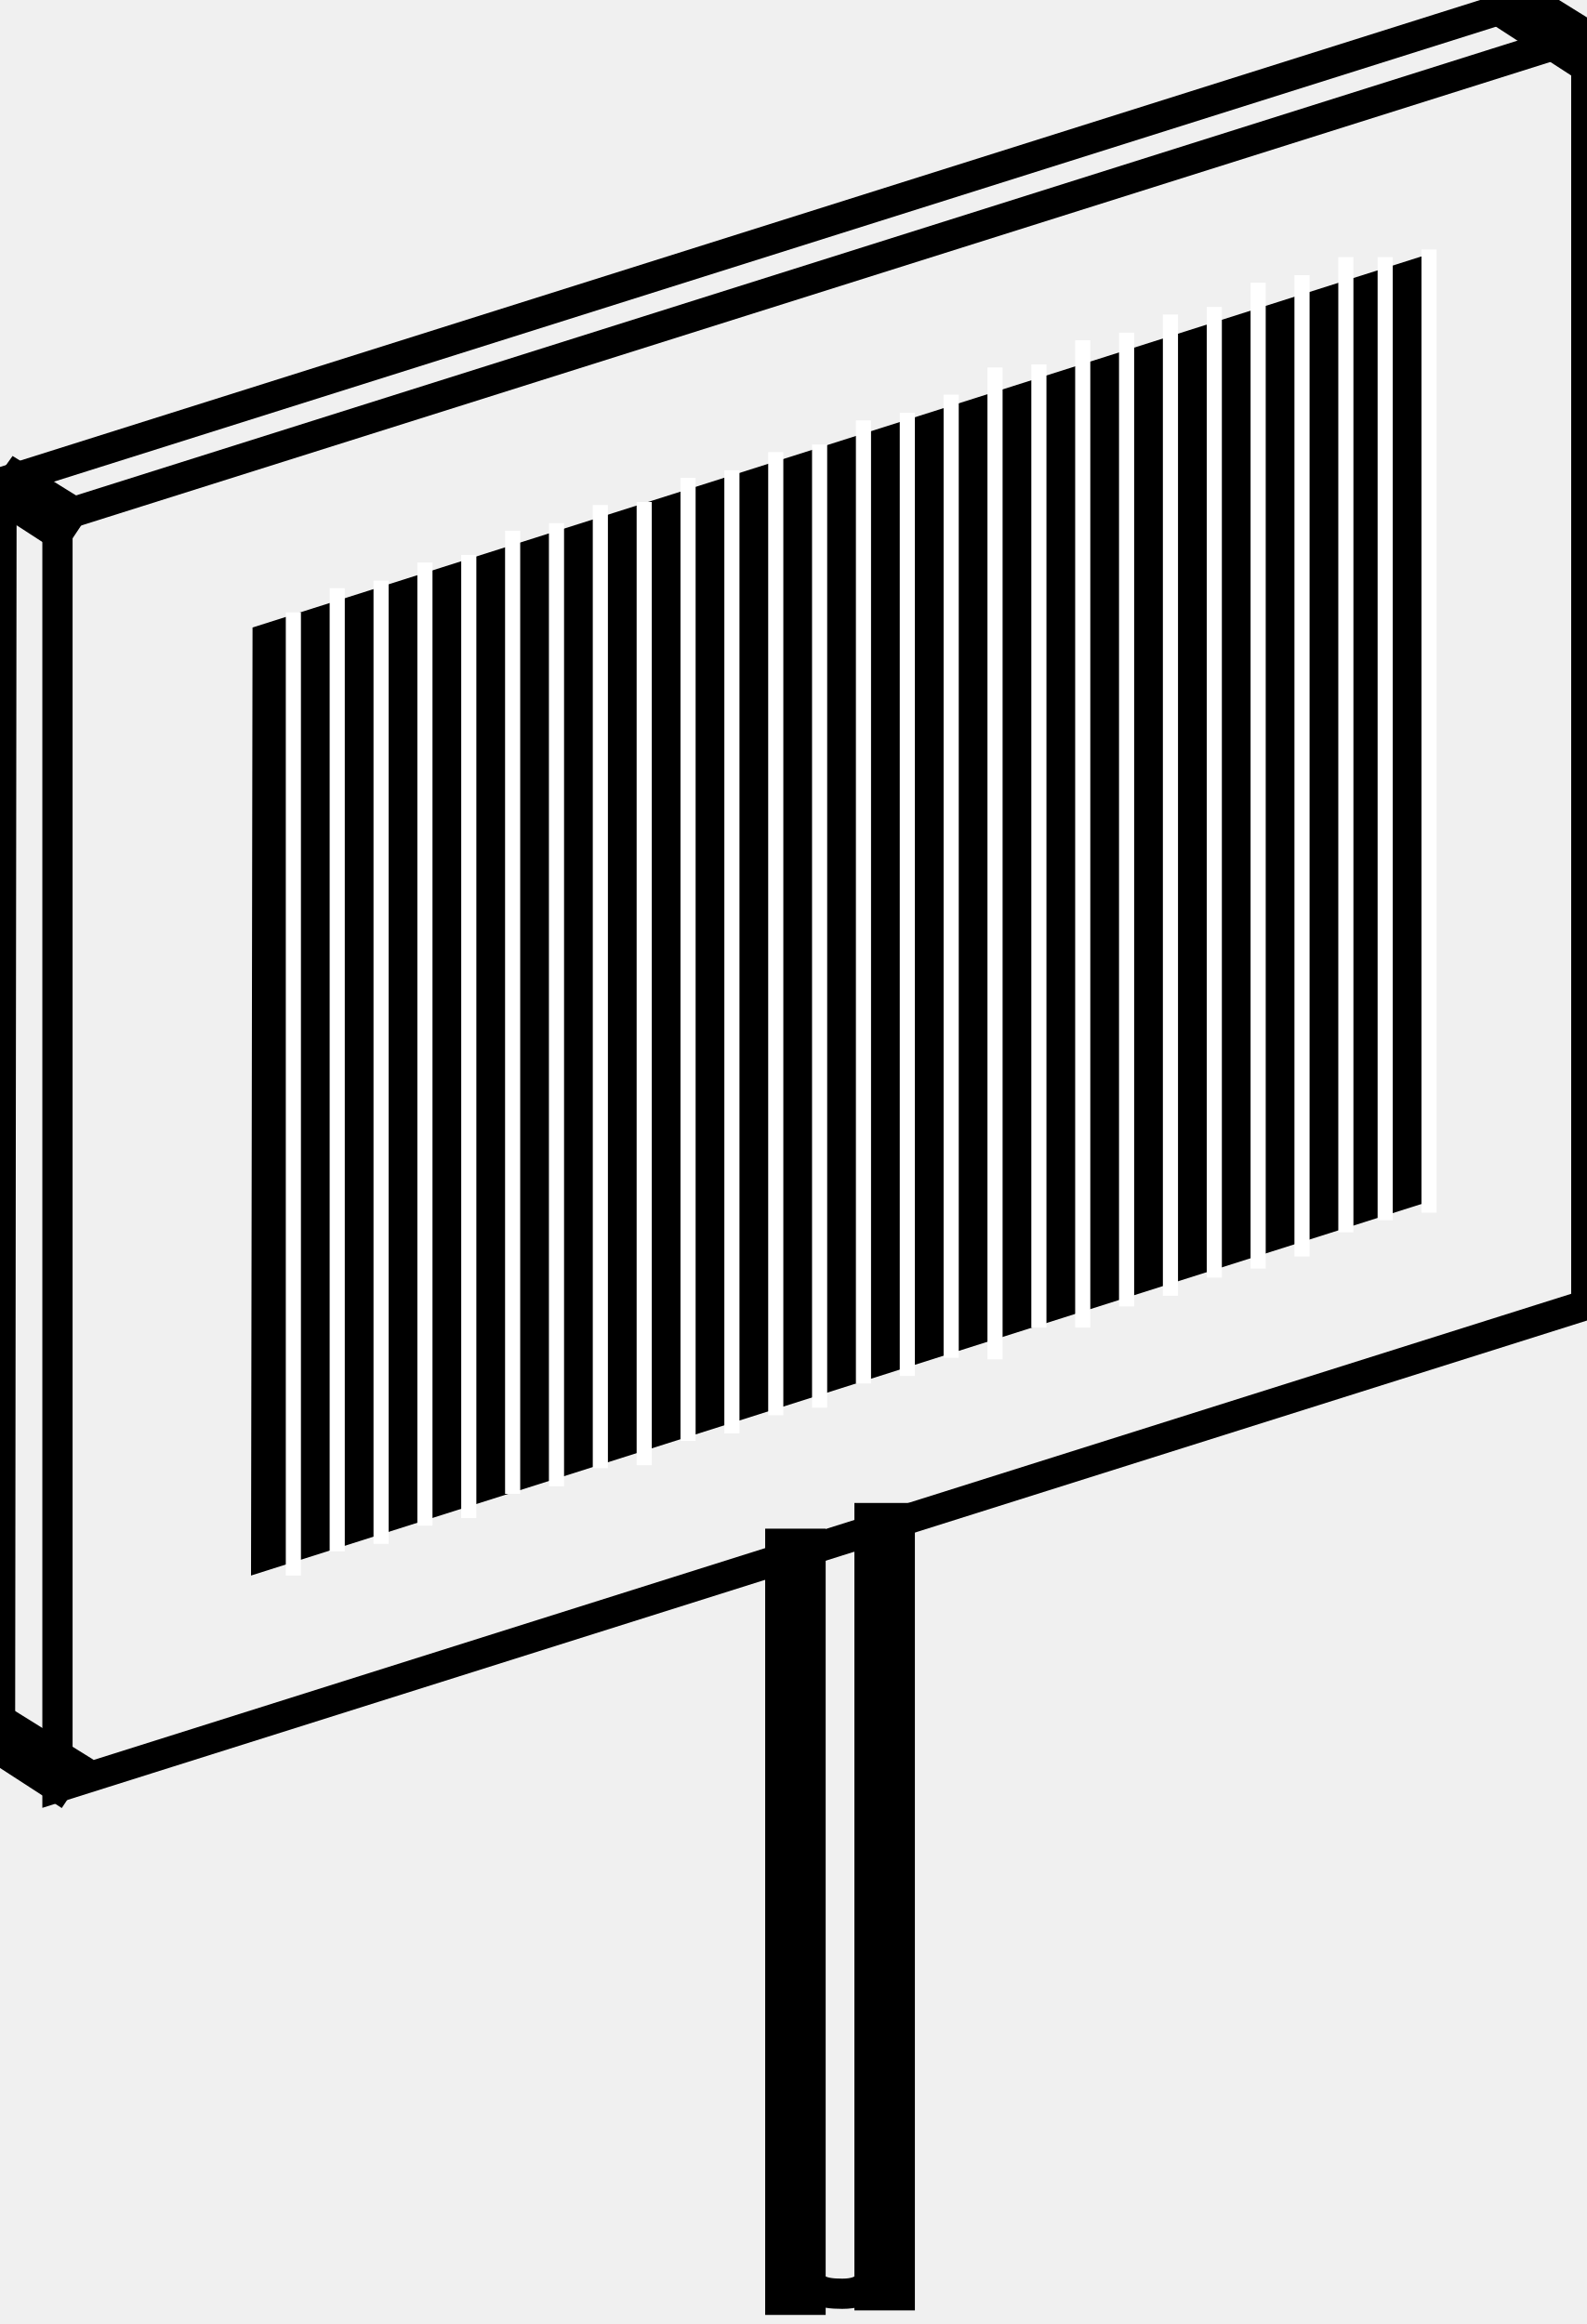
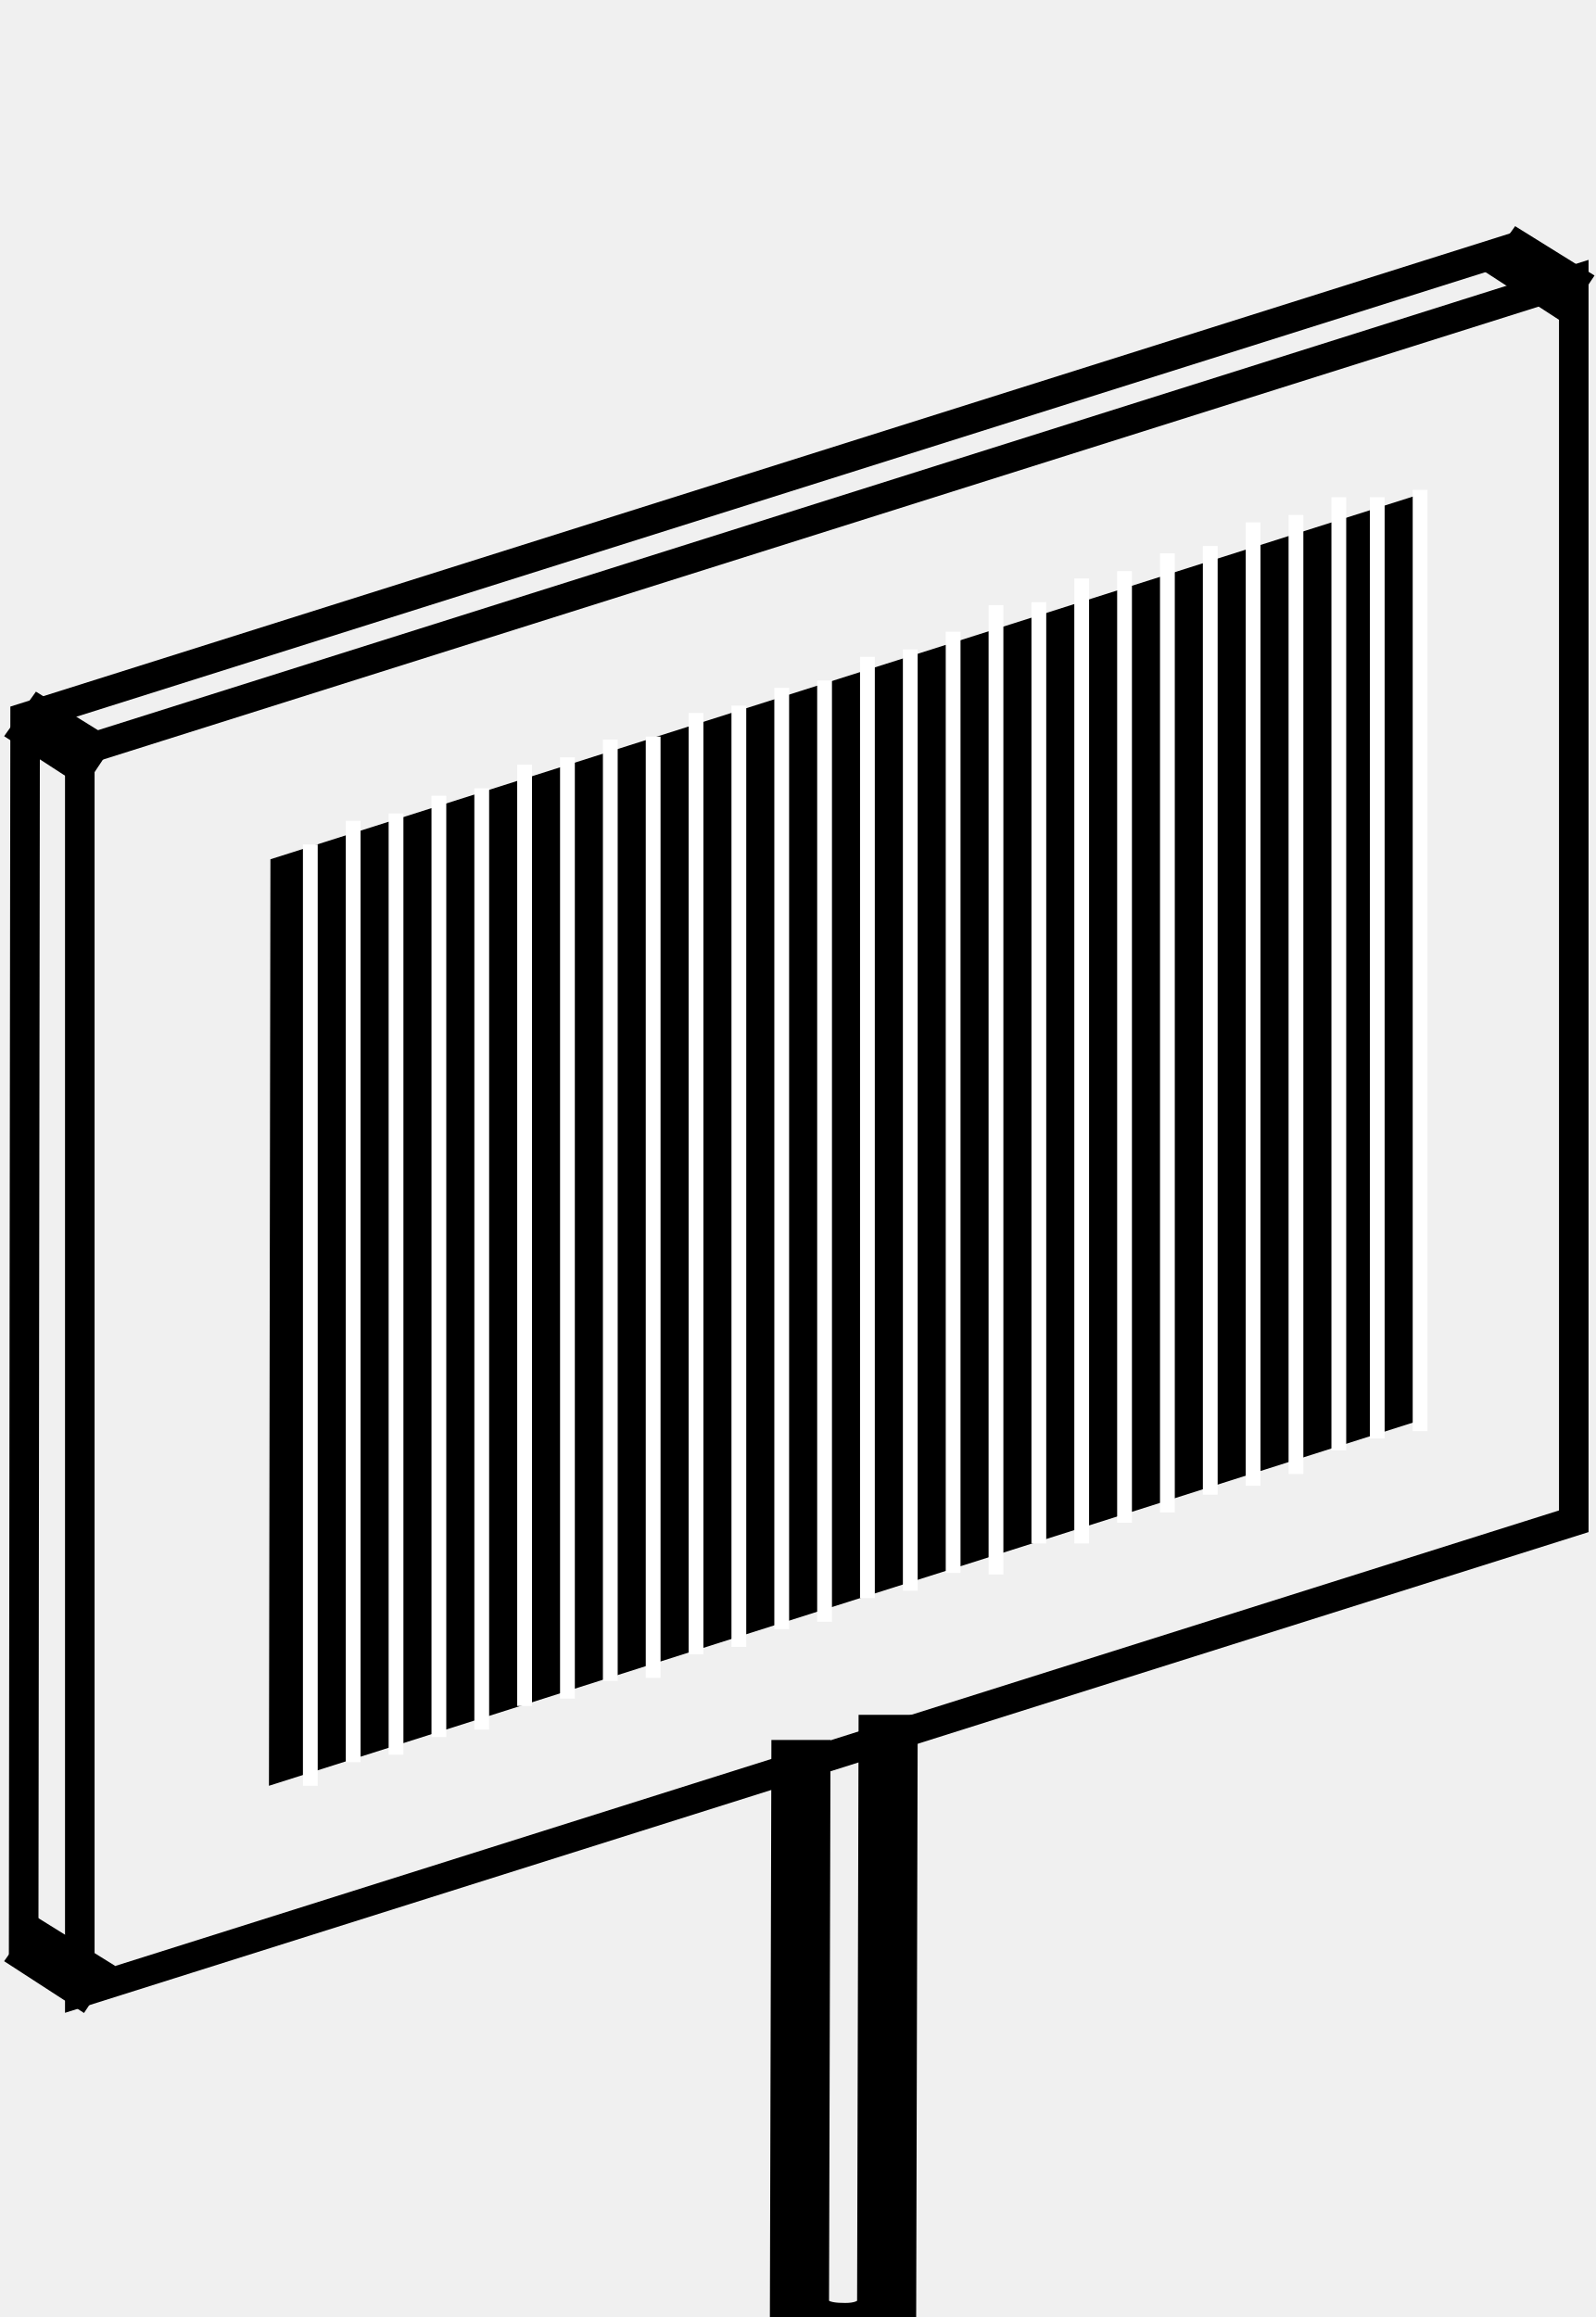
- <svg xmlns="http://www.w3.org/2000/svg" id="组_1" data-name="组 1" width="1049" height="1537" viewBox="0 0 1049 1537">
+ <svg xmlns="http://www.w3.org/2000/svg" id="组_1" data-name="组 1" width="1080" height="1568" viewBox="0 0 1080 1568">
  <defs>
    <style>
      .cls-1 {
        fill: none;
        stroke: #000;
        stroke-width: 20px;
      }

      .cls-1, .cls-2, .cls-3 {
        fill-rule: evenodd;
      }

      .cls-3 {
        fill: #fff;
      }
    </style>
  </defs>
-   <path id="矩形_1" data-name="矩形 1" class="cls-1" d="M38,342L1049,23V863L38,1182V342Z" />
-   <path id="矩形_1_拷贝" data-name="矩形 1 拷贝" class="cls-1" d="M0,1158c-0.048-30.01,1-839,1-839L1012,0" />
-   <path id="形状_4" data-name="形状 4" class="cls-1" d="M1002,14l10-14,37,23-10,15Z" />
-   <path id="形状_4_拷贝" data-name="形状 4 拷贝" class="cls-1" d="M1,329l10-14,37,23L38,353Z" />
-   <path id="形状_4_拷贝_2" data-name="形状 4 拷贝 2" class="cls-1" d="M1,1158l10-14,37,23-10,15Z" />
-   <path id="矩形_2" data-name="矩形 2" class="cls-2" d="M167,415L945,168l-1,627L166,1042Z" />
-   <path id="形状_5" data-name="形状 5" class="cls-3" d="M189,405h10v637H189V405Z" />
-   <path id="形状_5_拷贝" data-name="形状 5 拷贝" class="cls-3" d="M218,389h10v637H218V389Z" />
-   <path id="形状_5_拷贝_2" data-name="形状 5 拷贝 2" class="cls-3" d="M247,384h10v637H247V384Z" />
-   <path id="形状_5_拷贝_3" data-name="形状 5 拷贝 3" class="cls-3" d="M276,372h10v637H276V372Z" />
-   <path id="形状_5_拷贝_4" data-name="形状 5 拷贝 4" class="cls-3" d="M305,367h10v637H305V367Z" />
-   <path id="形状_5_拷贝_5" data-name="形状 5 拷贝 5" class="cls-3" d="M334,351h10V988H334V351Z" />
-   <path id="形状_5_拷贝_6" data-name="形状 5 拷贝 6" class="cls-3" d="M363,346h10V983H363V346Z" />
-   <path id="形状_5_拷贝_7" data-name="形状 5 拷贝 7" class="cls-3" d="M392,334h10V971H392V334Z" />
-   <path id="形状_5_拷贝_8" data-name="形状 5 拷贝 8" class="cls-3" d="M421,332h10V969H421V332Z" />
-   <path id="形状_5_拷贝_9" data-name="形状 5 拷贝 9" class="cls-3" d="M450,316h10V953H450V316Z" />
-   <path id="形状_5_拷贝_10" data-name="形状 5 拷贝 10" class="cls-3" d="M479,311h10V948H479V311Z" />
-   <path id="形状_5_拷贝_11" data-name="形状 5 拷贝 11" class="cls-3" d="M508,299h10V936H508V299Z" />
-   <path id="形状_5_拷贝_12" data-name="形状 5 拷贝 12" class="cls-3" d="M537,294h10V931H537V294Z" />
-   <path id="形状_5_拷贝_13" data-name="形状 5 拷贝 13" class="cls-3" d="M566,278h10V915H566V278Z" />
-   <path id="形状_5_拷贝_14" data-name="形状 5 拷贝 14" class="cls-3" d="M595,273h10V910H595V273Z" />
-   <path id="形状_5_拷贝_15" data-name="形状 5 拷贝 15" class="cls-3" d="M624,261h10V898H624V261Z" />
-   <path id="形状_5_拷贝_16" data-name="形状 5 拷贝 16" class="cls-3" d="M653,243h10V899H653V243Z" />
-   <path id="形状_5_拷贝_17" data-name="形状 5 拷贝 17" class="cls-3" d="M682,241h10V878H682V241Z" />
-   <path id="形状_5_拷贝_18" data-name="形状 5 拷贝 18" class="cls-3" d="M711,225h10V878H711V225Z" />
-   <path id="形状_5_拷贝_19" data-name="形状 5 拷贝 19" class="cls-3" d="M740,220h10V864H740V220Z" />
-   <path id="形状_5_拷贝_20" data-name="形状 5 拷贝 20" class="cls-3" d="M769,208h10V857H769V208Z" />
-   <path id="形状_5_拷贝_21" data-name="形状 5 拷贝 21" class="cls-3" d="M798,203h10V845H798V203Z" />
-   <path id="形状_5_拷贝_22" data-name="形状 5 拷贝 22" class="cls-3" d="M827,187h10V839H827V187Z" />
-   <path id="形状_5_拷贝_23" data-name="形状 5 拷贝 23" class="cls-3" d="M856,182h10V831H856V182Z" />
-   <path id="形状_5_拷贝_24" data-name="形状 5 拷贝 24" class="cls-3" d="M885,170h10V815H885V170Z" />
-   <path id="形状_5_拷贝_25" data-name="形状 5 拷贝 25" class="cls-3" d="M911,170h10V807H911V170Z" />
-   <path id="形状_5_拷贝_26" data-name="形状 5 拷贝 26" class="cls-3" d="M940,165h10V802H940V165Z" />
-   <path id="形状_6_拷贝" data-name="形状 6 拷贝" class="cls-1" d="M516,1021h20v500H516V1021Z" />
-   <path id="形状_6_拷贝_2" data-name="形状 6 拷贝 2" class="cls-1" d="M575,1004h20v514H575V1004Z" />
-   <path id="形状_6" data-name="形状 6" class="cls-1" d="M529,1505c10.347,9.19,13.342,12,28,12,16.422,0,17.425-7.96,27-15" />
+   <path id="矩形_1" data-name="矩形 1" class="cls-1" d="M54,508.5l1011-319v840L54,1348.5v-840Z" />
+   <path id="矩形_1_拷贝" data-name="矩形 1 拷贝" class="cls-1" d="M16,1324.5c-0.048-30.01,1-839,1-839l1011-319" />
+   <path id="形状_4" data-name="形状 4" class="cls-1" d="M1018,180.5l10-14,37,23-10,15Z" />
+   <path id="形状_4_拷贝" data-name="形状 4 拷贝" class="cls-1" d="M17,495.5l10-14,37,23-10,15Z" />
+   <path id="形状_4_拷贝_2" data-name="形状 4 拷贝 2" class="cls-1" d="M17,1324.5l10-14,37,23-10,15Z" />
+   <path id="矩形_2" data-name="矩形 2" class="cls-2" d="M183,581.5l778-247-1,627-778,247Z" />
+   <path id="形状_5" data-name="形状 5" class="cls-3" d="M205,571.5h10v637H205v-637Z" />
+   <path id="形状_5_拷贝" data-name="形状 5 拷贝" class="cls-3" d="M234,555.5h10v637H234v-637Z" />
+   <path id="形状_5_拷贝_2" data-name="形状 5 拷贝 2" class="cls-3" d="M263,550.5h10v637H263v-637Z" />
+   <path id="形状_5_拷贝_3" data-name="形状 5 拷贝 3" class="cls-3" d="M292,538.5h10v637H292v-637Z" />
+   <path id="形状_5_拷贝_4" data-name="形状 5 拷贝 4" class="cls-3" d="M321,533.5h10v637H321v-637Z" />
+   <path id="形状_5_拷贝_5" data-name="形状 5 拷贝 5" class="cls-3" d="M350,517.5h10v637H350v-637Z" />
+   <path id="形状_5_拷贝_6" data-name="形状 5 拷贝 6" class="cls-3" d="M379,512.5h10v637H379v-637Z" />
+   <path id="形状_5_拷贝_7" data-name="形状 5 拷贝 7" class="cls-3" d="M408,500.5h10v637H408v-637Z" />
+   <path id="形状_5_拷贝_8" data-name="形状 5 拷贝 8" class="cls-3" d="M437,498.5h10v637H437v-637Z" />
+   <path id="形状_5_拷贝_9" data-name="形状 5 拷贝 9" class="cls-3" d="M466,482.5h10v637H466v-637Z" />
+   <path id="形状_5_拷贝_10" data-name="形状 5 拷贝 10" class="cls-3" d="M495,477.5h10v637H495v-637Z" />
+   <path id="形状_5_拷贝_11" data-name="形状 5 拷贝 11" class="cls-3" d="M524,465.5h10v637H524v-637Z" />
+   <path id="形状_5_拷贝_12" data-name="形状 5 拷贝 12" class="cls-3" d="M553,460.5h10v637H553v-637Z" />
+   <path id="形状_5_拷贝_13" data-name="形状 5 拷贝 13" class="cls-3" d="M582,444.5h10v637H582v-637Z" />
+   <path id="形状_5_拷贝_14" data-name="形状 5 拷贝 14" class="cls-3" d="M611,439.5h10v637H611v-637Z" />
+   <path id="形状_5_拷贝_15" data-name="形状 5 拷贝 15" class="cls-3" d="M640,427.5h10v637H640v-637Z" />
+   <path id="形状_5_拷贝_16" data-name="形状 5 拷贝 16" class="cls-3" d="M669,409.5h10v656H669v-656Z" />
+   <path id="形状_5_拷贝_17" data-name="形状 5 拷贝 17" class="cls-3" d="M698,407.5h10v637H698v-637Z" />
+   <path id="形状_5_拷贝_18" data-name="形状 5 拷贝 18" class="cls-3" d="M727,391.5h10v653H727v-653Z" />
+   <path id="形状_5_拷贝_19" data-name="形状 5 拷贝 19" class="cls-3" d="M756,386.5h10v644H756v-644Z" />
+   <path id="形状_5_拷贝_20" data-name="形状 5 拷贝 20" class="cls-3" d="M785,374.5h10v649H785v-649Z" />
+   <path id="形状_5_拷贝_21" data-name="形状 5 拷贝 21" class="cls-3" d="M814,369.5h10v642H814v-642Z" />
+   <path id="形状_5_拷贝_22" data-name="形状 5 拷贝 22" class="cls-3" d="M843,353.5h10v652H843v-652Z" />
+   <path id="形状_5_拷贝_23" data-name="形状 5 拷贝 23" class="cls-3" d="M872,348.5h10v649H872v-649Z" />
+   <path id="形状_5_拷贝_24" data-name="形状 5 拷贝 24" class="cls-3" d="M901,336.5h10v645H901v-645Z" />
+   <path id="形状_5_拷贝_25" data-name="形状 5 拷贝 25" class="cls-3" d="M927,336.5h10v637H927v-637Z" />
+   <path id="形状_5_拷贝_26" data-name="形状 5 拷贝 26" class="cls-3" d="M956,331.5h10v637H956v-637Z" />
+   <path id="形状_6_拷贝" data-name="形状 6 拷贝" class="cls-1" d="M532,1187.5h20l-1,379H531Z" />
+   <path id="形状_6_拷贝_2" data-name="形状 6 拷贝 2" class="cls-1" d="M591,1170.5h20l-1,393H590Z" />
+   <path id="形状_6" data-name="形状 6" class="cls-1" d="M544,1556.5c10.347,9.19,13.342,12,28,12,16.422,0,17.425-7.96,27-15" />
</svg>
